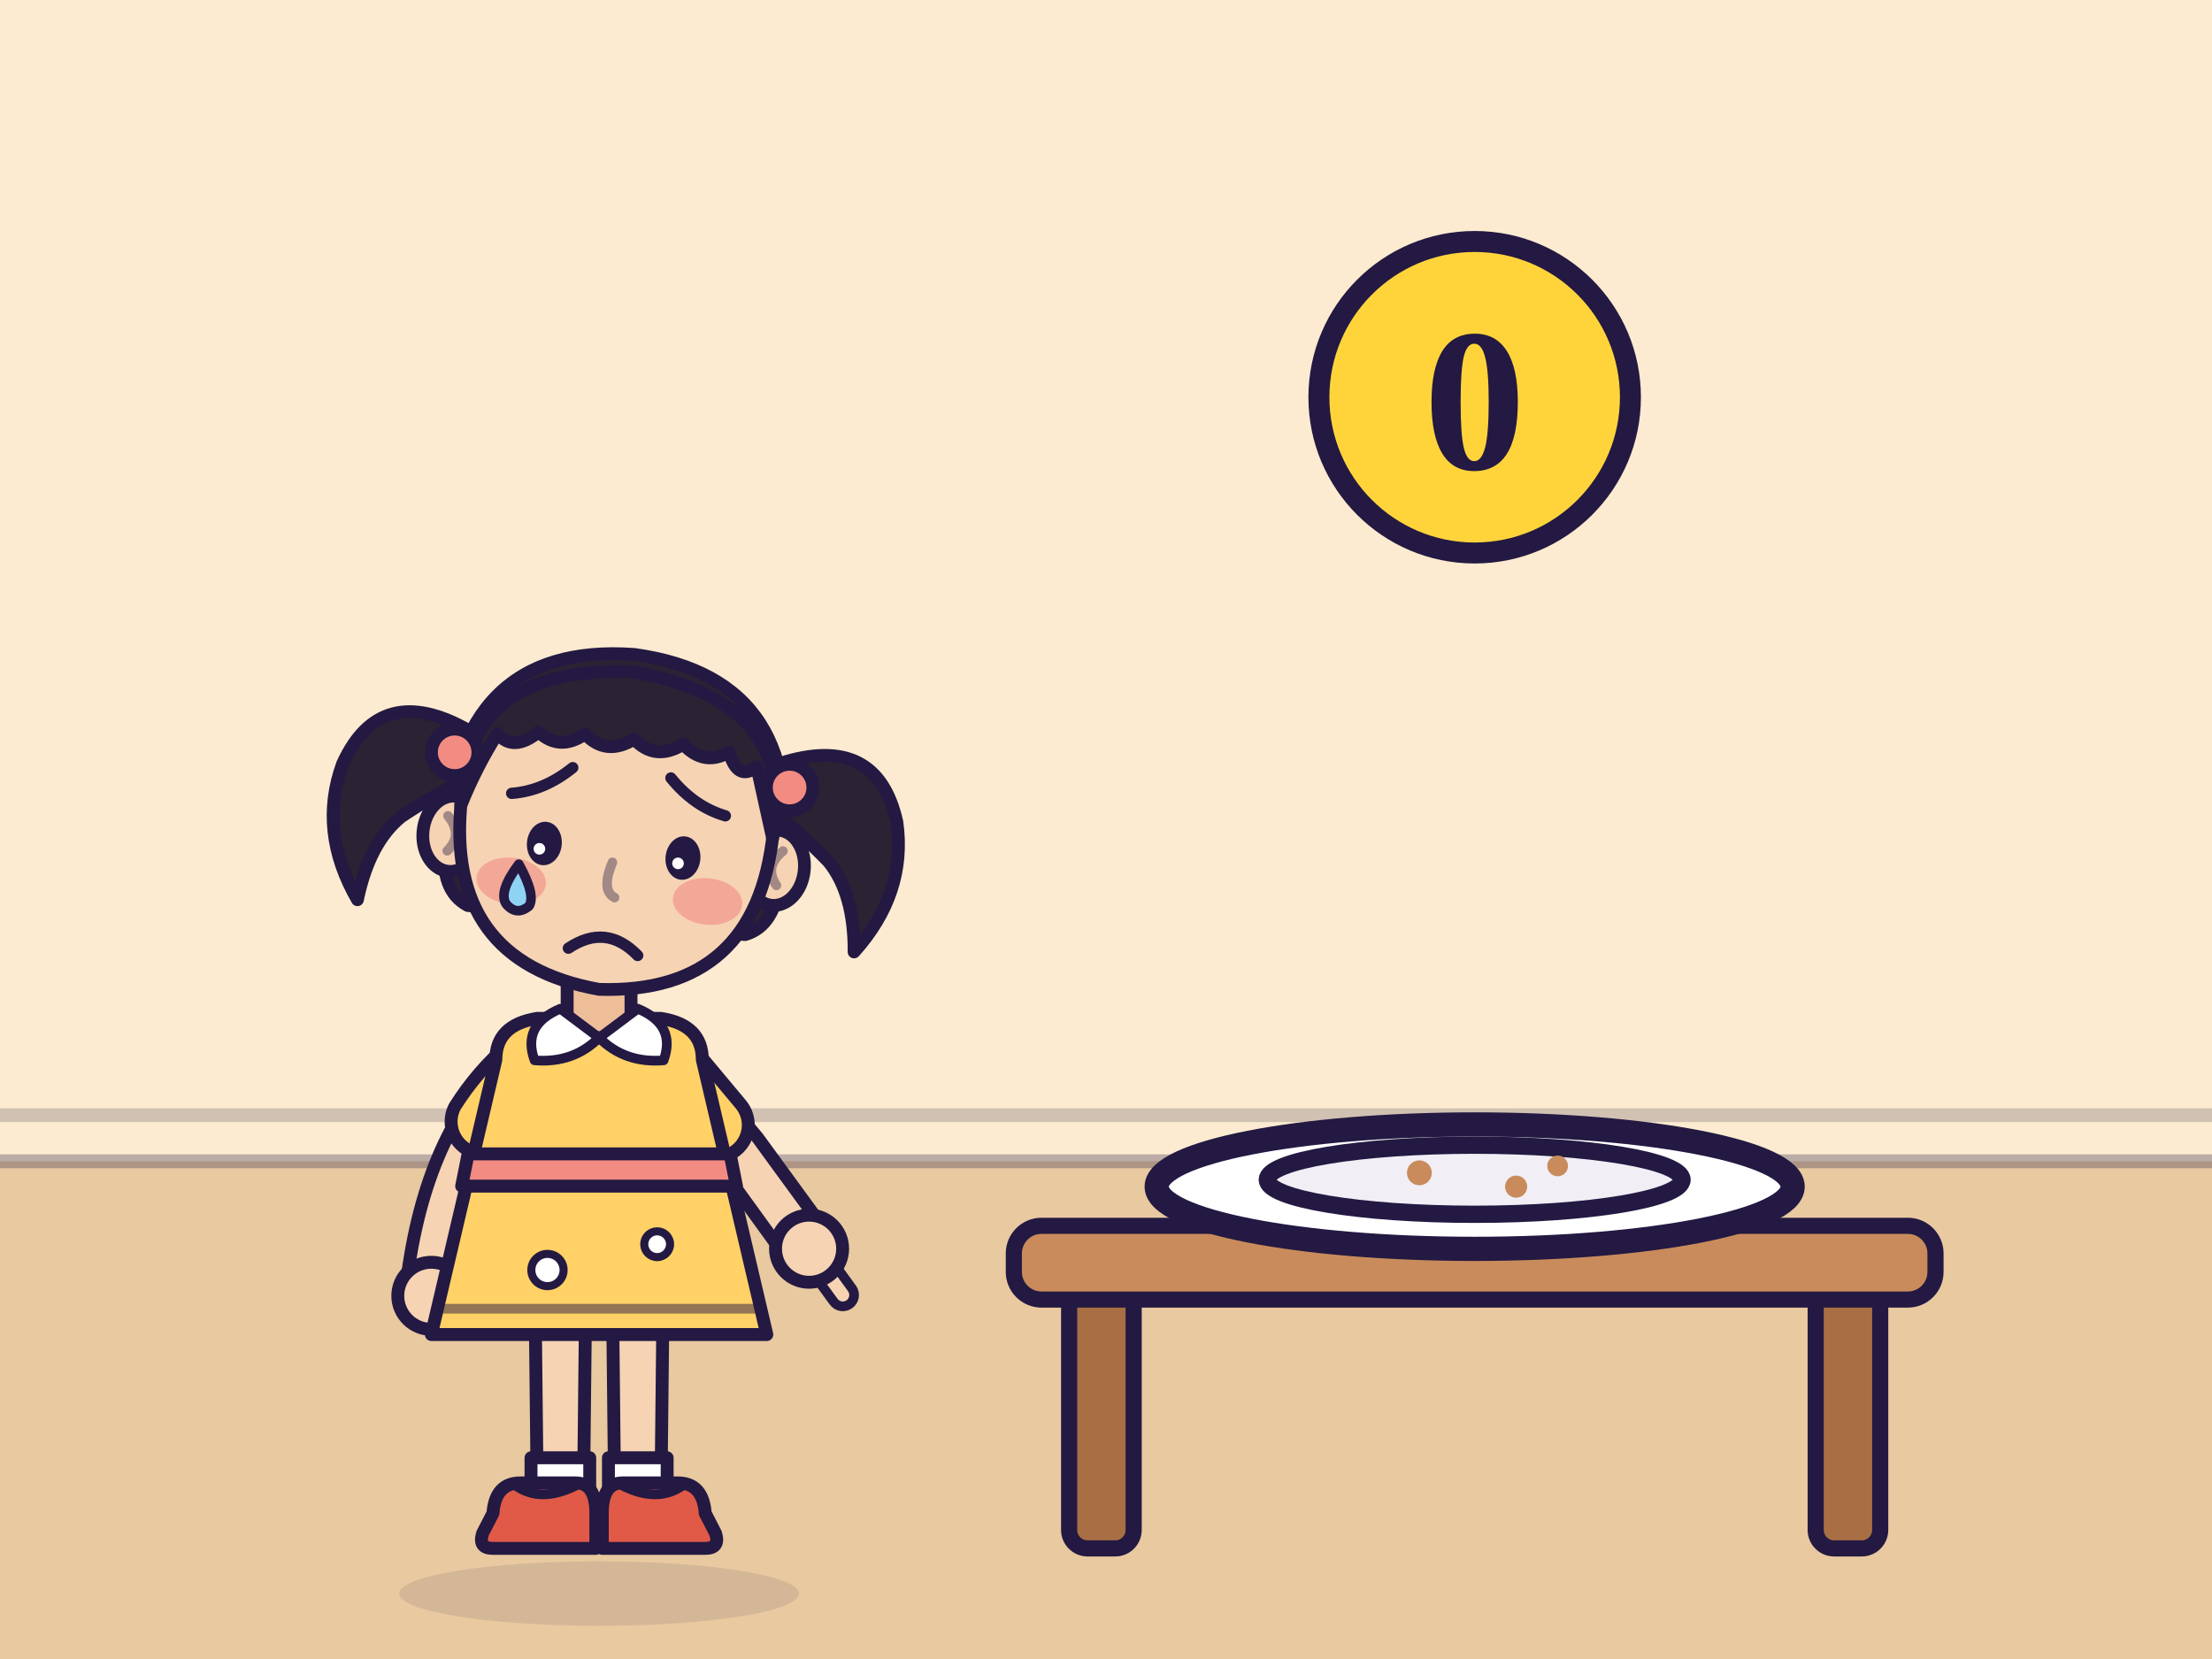
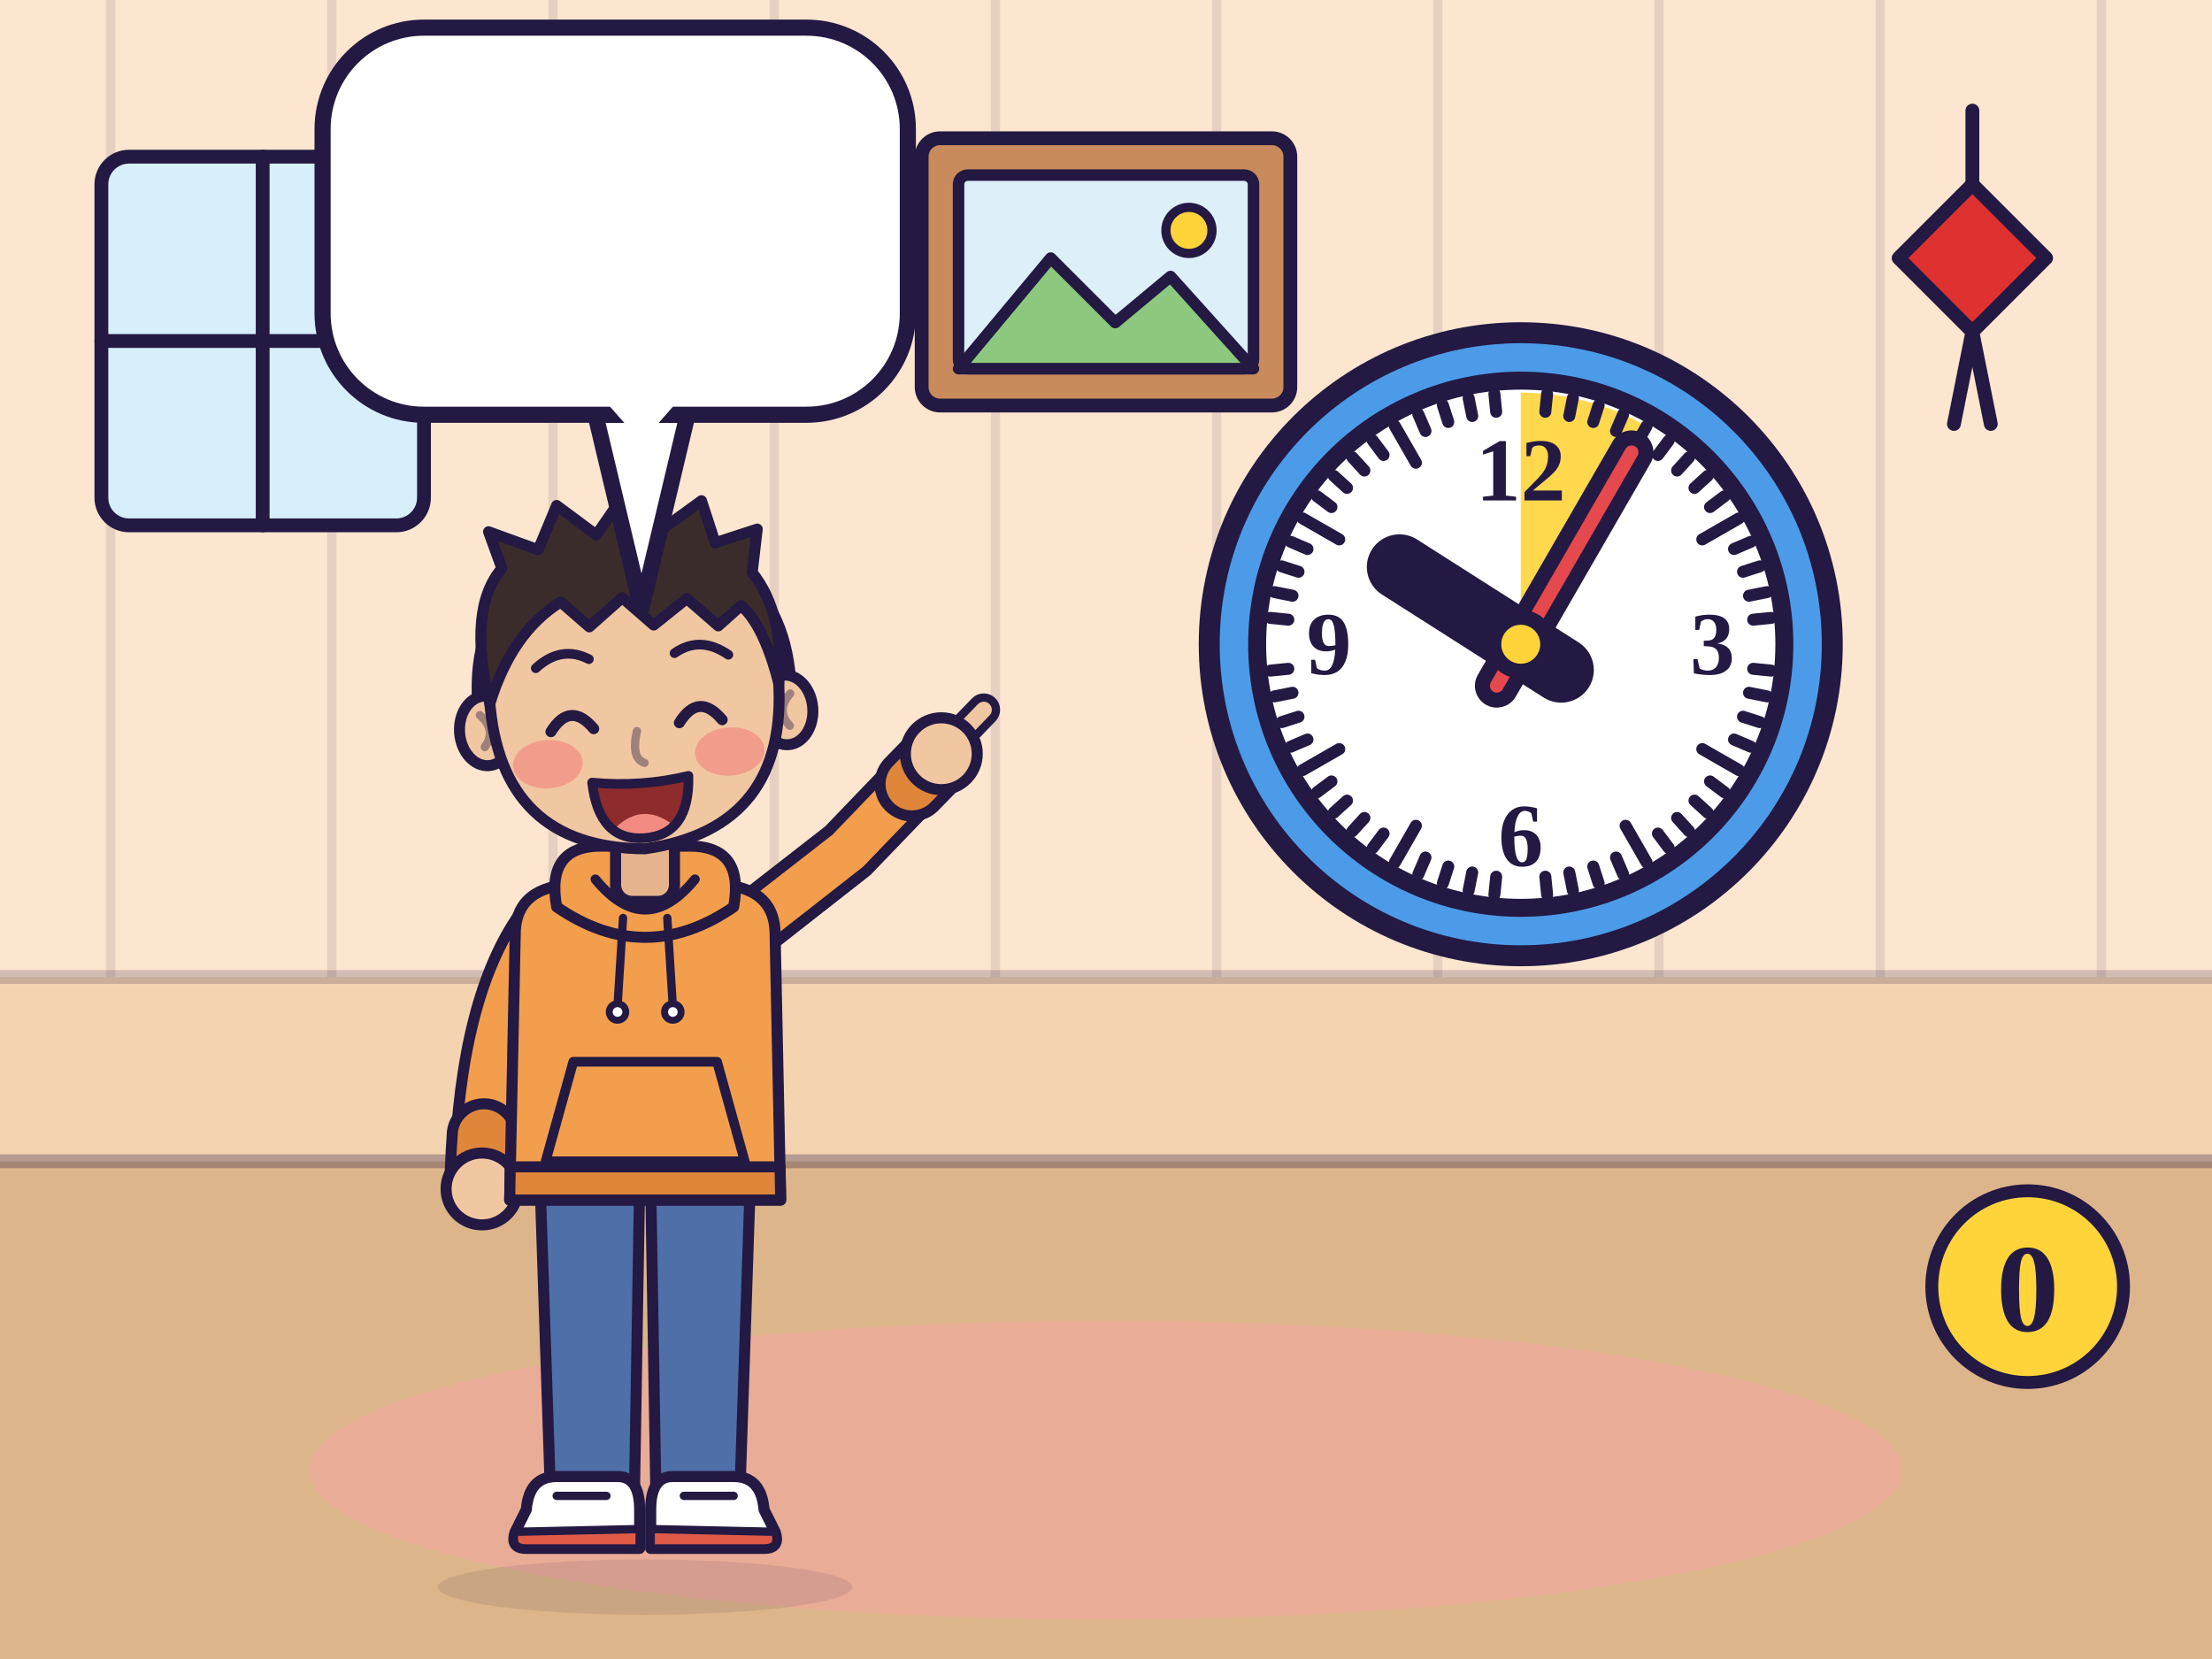
- <svg xmlns="http://www.w3.org/2000/svg" viewBox="0 0 480 360" role="img" aria-label="An empty plate with only crumbs; Little Sister points at it, disappointed. The digit 0.">
+ <svg xmlns="http://www.w3.org/2000/svg" viewBox="0 0 480 360" role="img" aria-label="Big Brother points at a big wall clock showing 10:05: &quot;现在十点零五分。&quot;">
  <g stroke="#231942" stroke-width="3.5" stroke-linejoin="round" stroke-linecap="round">
-     <rect x="0" y="0" width="480" height="360" fill="#FCEBD0" stroke="none" />
-     <rect x="0" y="252" width="480" height="108" fill="#E8C9A0" stroke="none" />
+     <rect x="0" y="0" width="480" height="360" fill="#FCE6CF" stroke="none" />
+     <path d="M24 0L24 212M72 0L72 212M120 0L120 212M168 0L168 212M216 0L216 212M264 0L264 212M312 0L312 212M360 0L360 212M408 0L408 212M456 0L456 212" fill="none" stroke-width="2" opacity="0.1" />
+     <rect x="0" y="212" width="480" height="40" fill="#F3D3B0" stroke="none" />
+     <path d="M0 212L480 212" fill="none" stroke-width="3" opacity="0.2" />
+     <rect x="0" y="252" width="480" height="108" fill="#DDB58A" stroke="none" />
    <path d="M0 252L480 252" fill="none" stroke-width="3" opacity="0.3" />
-     <path d="M0 242L480 242" fill="none" stroke-width="3" opacity="0.2" />
-     <g transform="translate(320 336)">
-       <g class="prop p-table">
-         <rect x="-88" y="-58" width="14" height="58" rx="4" fill="#A86F45" />
-         <rect x="74" y="-58" width="14" height="58" rx="4" fill="#A86F45" />
-         <rect x="-100" y="-70" width="200" height="16" rx="6" fill="#C98B5B" />
+     <ellipse cx="240" cy="319" rx="172.8" ry="32.4" fill="#F2A7A0" opacity="0.6" stroke="none" />
+     <rect x="22" y="34" width="70" height="80" rx="6" fill="#D7EEFB" stroke-width="3" />
+     <path d="M57 34L57 114M22 74L92 74" fill="none" stroke-width="3" />
+     <rect x="200" y="30" width="80" height="58" rx="4" fill="#C98B5B" stroke-width="3" />
+     <rect x="208" y="38" width="64" height="42" rx="2" fill="#DDF0FA" stroke-width="2.5" />
+     <path d="M208 80L228 56L242 70L254 60L272 80Z" fill="#8CC97E" stroke-width="2.5" />
+     <circle cx="258" cy="50" r="5" fill="#FFD43B" stroke-width="2" />
+     <path d="M428 40L444 56L428 72L412 56Z" fill="#E03131" stroke-width="3" />
+     <path d="M428 24L428 40M428 72L424 92M428 72L432 92" fill="none" stroke-width="3" />
+     <g transform="translate(330 210) scale(1.3 1.3)">
+       <g class="prop p-clock">
+         <circle cx="0" cy="-54" r="52" fill="#4C9BE8" />
+         <circle cx="0" cy="-54" r="44" fill="#FFFFFF" stroke-width="3" />
+         <path class="wedge" d="M0-54L0-96A42 42 0 0 1 21-90.4Z" fill="#FFD43B" stroke="none" opacity="0.9" />
+         <path d="M4.1 -92.8L4.4 -95.8M8.1 -92.1L8.7 -95.1M12.1 -91.1L13 -93.9M15.9 -89.6L17.1 -92.4M17.5 -84.3L21 -90.4M22.9 -85.6L24.7 -88M26.1 -83L28.1 -85.2M29 -80.1L31.2 -82.1M31.6 -76.9L34 -78.7M30.3 -71.5L36.4 -75M35.6 -69.9L38.4 -71.1M37.1 -66.1L39.9 -67M38.1 -62.1L41.1 -62.7M38.8 -58.1L41.8 -58.4M38.8 -49.9L41.8 -49.6M38.1 -45.9L41.1 -45.3M37.1 -41.9L39.9 -41M35.6 -38.1L38.4 -36.9M30.3 -36.5L36.4 -33M31.6 -31.1L34 -29.3M29 -27.9L31.2 -25.9M26.1 -25L28.1 -22.8M22.9 -22.4L24.7 -20M17.5 -23.7L21 -17.6M15.9 -18.4L17.1 -15.6M12.1 -16.9L13 -14.1M8.1 -15.9L8.7 -12.9M4.1 -15.2L4.4 -12.2M-4.1 -15.2L-4.4 -12.2M-8.1 -15.9L-8.7 -12.9M-12.1 -16.9L-13 -14.1M-15.9 -18.4L-17.1 -15.6M-17.5 -23.7L-21 -17.6M-22.9 -22.4L-24.7 -20M-26.1 -25L-28.1 -22.8M-29 -27.9L-31.2 -25.9M-31.6 -31.1L-34 -29.3M-30.3 -36.5L-36.4 -33M-35.6 -38.1L-38.4 -36.9M-37.1 -41.9L-39.9 -41M-38.1 -45.9L-41.1 -45.3M-38.8 -49.9L-41.8 -49.6M-38.8 -58.1L-41.8 -58.4M-38.1 -62.1L-41.1 -62.7M-37.1 -66.1L-39.9 -67M-35.6 -69.9L-38.4 -71.1M-30.3 -71.5L-36.4 -75M-31.6 -76.9L-34 -78.7M-29 -80.1L-31.2 -82.1M-26.1 -83L-28.1 -85.2M-22.9 -85.6L-24.7 -88M-17.5 -84.3L-21 -90.4M-15.9 -89.6L-17.1 -92.4M-12.1 -91.1L-13 -93.9M-8.1 -92.1L-8.7 -95.1M-4.1 -92.8L-4.4 -95.8" fill="none" stroke-width="2" />
+         <text x="0" y="-78" font-family="Baloo 2, Nunito, sans-serif" font-weight="800" font-size="15" text-anchor="middle" fill="#231942" stroke="none">12</text>
+         <text x="32" y="-49" font-family="Baloo 2, Nunito, sans-serif" font-weight="800" font-size="15" text-anchor="middle" fill="#231942" stroke="none">3</text>
+         <text x="0" y="-17" font-family="Baloo 2, Nunito, sans-serif" font-weight="800" font-size="15" text-anchor="middle" fill="#231942" stroke="none">6</text>
+         <text x="-32" y="-49" font-family="Baloo 2, Nunito, sans-serif" font-weight="800" font-size="15" text-anchor="middle" fill="#231942" stroke="none">9</text>
+         <g transform="translate(0 -54)">
+           <g class="hand-h">
+             <g transform="rotate(302.5)">
+               <path d="M4.2 8L4.2-24A4.2 4.2 0 0 0-4.2-24L-4.2 8A4.2 4.2 0 0 0 4.2 8Z" fill="#231942" stroke-width="2.5" />
+             </g>
+           </g>
+         </g>
+         <g transform="translate(0 -54)">
+           <g class="hand-m sweep-m5">
+             <g transform="rotate(30)">
+               <path d="M2.4 8L2.4-37A2.4 2.4 0 0 0-2.4-37L-2.4 8A2.4 2.4 0 0 0 2.4 8Z" fill="#E5484D" stroke-width="2.5" />
+             </g>
+           </g>
+         </g>
+         <circle cx="0" cy="-54" r="4.5" fill="#FFD43B" stroke-width="2.5" />
      </g>
    </g>
-     <g transform="translate(320 268) scale(1.5 1.5)">
-       <g class="prop p-plate target">
-         <ellipse cx="0" cy="-7" rx="46" ry="9" fill="#FFFFFF" />
-         <ellipse cx="0" cy="-8" rx="30" ry="5" fill="#F1EEF6" stroke-width="2.5" />
-         <circle cx="-8" cy="-9" r="1.8" fill="#C98B5B" stroke="none" />
-         <circle cx="6" cy="-7" r="1.6" fill="#C98B5B" stroke="none" />
-         <circle cx="12" cy="-10" r="1.5" fill="#C98B5B" stroke="none" />
-       </g>
-     </g>
-     <g transform="translate(320 120) scale(1.3 1.3)">
+     <g transform="translate(440 300) scale(0.8 0.8)">
      <g class="prop p-digit digit">
        <circle cx="0" cy="-26" r="26" fill="#FFD43B" />
        <text x="0" y="-14" font-family="Baloo 2, Nunito, sans-serif" font-weight="800" font-size="34" text-anchor="middle" fill="#231942" stroke="none">0</text>
      </g>
    </g>
-     <g transform="translate(130 336) scale(0.7 0.7)">
-       <g class="char c-1 ch-meimei">
+     <g transform="translate(140 336) scale(0.6 0.6)">
+       <g class="char c-1 ch-gege">
        <g transform="translate(-150 -432)">
-           <ellipse class="shadow" cx="150" cy="446" rx="62" ry="10" fill="#231942" stroke="none" opacity="0.1" />
+           <ellipse class="shadow" cx="150" cy="446" rx="75" ry="10" fill="#231942" stroke="none" opacity="0.1" />
          <g class="figure" stroke="#231942" stroke-width="4" stroke-linejoin="round" stroke-linecap="round">
            <g class="legs">
-               <path d="M129.9 329.7L146.1 329.7L145.1 422.6L130.9 422.6Z" fill="#F6D3B3" />
-               <path d="M128.9 403.9L147.1 403.9L147.1 422.6L128.9 422.6Z" fill="#FFFFFF" />
-               <path d="M153.9 329.7L170.1 329.7L169.1 422.6L154.9 422.6Z" fill="#F6D3B3" />
-               <path d="M152.9 403.9L171.1 403.9L171.1 422.6L152.9 422.6Z" fill="#FFFFFF" />
-               <path d="M149 421.1Q149 411.7 142.8 411.7L125.6 411.7Q117.8 411.7 117.1 421.1L113.9 427.3Q112.4 432 117.1 432L149 432Z" fill="#E05A47" />
-               <path d="M124.1 412.5Q131.9 418 142.8 412.5" fill="none" stroke-width="3" />
-               <path d="M151 421.1Q151 411.7 157.2 411.7L174.4 411.7Q182.2 411.7 182.9 421.1L186.1 427.3Q187.6 432 182.9 432L151 432Z" fill="#E05A47" />
-               <path d="M175.9 412.5Q168.1 418 157.2 412.5" fill="none" stroke-width="3" />
+               <path d="M112 300L148 300L146 420L116 420Z" fill="#4E6FA8" />
+               <path d="M188 300L152 300L154 420L184 420Z" fill="#4E6FA8" />
+               <path d="M148 418Q148 406 140 406L118 406Q108 406 107 418L103 426Q101 432 107 432L148 432Z" fill="#FFFFFF" />
+               <path d="M103 426Q101 432 107 432L148 432L148 425Z" fill="#E05A47" stroke-width="3" />
+               <path d="M118 413L136 413" fill="none" stroke-width="3" />
+               <path d="M152 418Q152 406 160 406L182 406Q192 406 193 418L197 426Q199 432 193 432L152 432Z" fill="#FFFFFF" />
+               <path d="M197 426Q199 432 193 432L152 432L152 425Z" fill="#E05A47" stroke-width="3" />
+               <path d="M182 413L164 413" fill="none" stroke-width="3" />
            </g>
-             <g transform="translate(150 333.7)">
+             <g transform="translate(150 300)">
              <g class="upper">
-                 <g transform="translate(-150 -333.7)">
-                   <g transform="translate(172 283.7)">
-                     <g class="arm-left">
-                       <g transform="translate(-172 -283.7)">
-                         <path d="M166.4 288.5L187.6 313.7L206.2 339.4A7.4 7.4 0 0 0 218.2 330.8L199.3 304.9A7.4 7.4 0 0 0 199 304.5L177.6 279A7.4 7.4 0 0 0 166.4 288.5Z" fill="#F6D3B3" />
-                         <path d="M164.3 290.1L178.6 307.2A10 10 0 0 0 193.9 294.3L179.7 277.3A10 10 0 0 0 164.3 290.1Z" fill="#FFD166" />
-                         <path d="M212.3 341.2L222.7 355.5A3.5 3.5 0 0 0 228.4 351.4L218 337.1A3.5 3.5 0 0 0 212.3 341.2Z" fill="#F6D3B3" stroke-width="3" />
-                         <circle class="hand" cx="215.1" cy="339.1" r="10.4" fill="#F6D3B3" />
+                 <g transform="translate(-150 -300)">
+                   <g transform="translate(187 208)">
+                     <g class="arm-left act">
+                       <g transform="translate(-187 -208)">
+                         <path d="M193.2 215.9L229.2 187.7A10 10 0 0 0 230.3 186.8L260.8 155.1A10 10 0 0 0 246.4 141.2L216.4 172.4L180.8 200.1A10 10 0 0 0 193.2 215.9Z" fill="#F29E4C" />
+                         <path d="M254.4 163.9L261.9 156.2A11.5 11.5 0 0 0 245.4 140.2L237.9 147.9A11.5 11.5 0 0 0 254.4 163.9Z" fill="#E0863A" />
+                         <path d="M260.3 147.7L275.6 131.8A4.4 4.4 0 0 0 269.3 125.6L253.9 141.5A4.4 4.4 0 0 0 260.3 147.7Z" fill="#F1C7A2" stroke-width="3" />
+                         <circle class="hand" cx="257.1" cy="144.6" r="13" fill="#F1C7A2" />
                      </g>
                    </g>
                  </g>
-                   <g transform="translate(128 283.7)">
+                   <g transform="translate(113 208)">
                    <g class="arm-right">
-                       <g transform="translate(-128 -283.7)">
-                         <path d="M123.2 278.1Q97.1 300.4 90.7 346.7A7.4 7.4 0 0 0 105.3 348.7Q110.9 308 132.8 289.3A7.4 7.4 0 0 0 123.2 278.1Z" fill="#F6D3B3" />
-                         <path d="M121.5 276.1Q112.2 284.1 105.3 295A10 10 0 0 0 122.2 305.6Q127.5 297.3 134.5 291.3A10 10 0 0 0 121.5 276.1Z" fill="#FFD166" />
-                         <circle class="hand" cx="98" cy="353.7" r="10.4" fill="#F6D3B3" />
+                       <g transform="translate(-113 -208)">
+                         <path d="M104.8 202.2Q83.1 232.8 81 295.7A10 10 0 0 0 101 296.3Q102.9 239.5 121.2 213.8A10 10 0 0 0 104.8 202.2Z" fill="#F29E4C" />
+                         <path d="M80.3 281.2Q79.8 288.2 79.5 295.6A11.5 11.5 0 0 0 102.5 296.4Q102.7 289.4 103.2 282.9A11.5 11.5 0 0 0 80.3 281.2Z" fill="#E0863A" />
+                         <circle class="hand" cx="91" cy="302" r="13" fill="#F1C7A2" />
                      </g>
                    </g>
                  </g>
                  <g class="body">
-                     <path d="M118 280.5Q118 269.7 130.8 267.7L169.2 267.7Q182 269.7 182 280.5L202 365.7L98 365.7Z" fill="#FFD166" />
-                     <path d="M109.4 309.7L190.6 309.7L192.6 319.7L107.4 319.7Z" fill="#F28B82" />
+                     <path d="M103 210Q103 194 121 192L179 192Q197 194 197 210L199 306L101 306Z" fill="#F29E4C" />
+                     <path d="M101.2 294L198.8 294L199 306L101 306Z" fill="#E0863A" />
+                     <path class="hood" d="M118 200Q114 178 134 178L166 178Q186 178 182 200Q150 222 118 200Z" fill="#F29E4C" />
                    <g class="neck">
-                       <rect x="140.1" y="250.7" width="19.8" height="23" rx="6" fill="#EDBE98" />
+                       <rect x="139.3" y="171" width="21.3" height="27" rx="6" fill="#E6B48C" />
                    </g>
-                     <path d="M138 264.7Q126 269.7 130 280.7Q142 281.7 150 273.7Z" fill="#FFFFFF" stroke-width="3" />
-                     <path d="M162 264.7Q174 269.7 170 280.7Q158 281.7 150 273.7Z" fill="#FFFFFF" stroke-width="3" />
-                     <circle cx="134" cy="345.7" r="5" fill="#FFFFFF" stroke-width="2.5" />
-                     <circle cx="168" cy="337.7" r="4" fill="#FFFFFF" stroke-width="2.5" />
-                     <path d="M101.6 357.7L198.4 357.7" fill="none" stroke-width="3" opacity="0.5" />
+                     <path d="M132 190Q150 212 168 190" fill="none" stroke-width="3.5" />
+                     <path d="M142 204L140 236M158 204L160 236" fill="none" stroke-width="3" />
+                     <circle cx="140" cy="238" r="3" fill="#FFFFFF" stroke-width="2.5" />
+                     <circle cx="160" cy="238" r="3" fill="#FFFFFF" stroke-width="2.5" />
+                     <path class="pocket" d="M124 256L176 256L186 292L114 292Z" fill="#F29E4C" stroke-width="3.5" />
                  </g>
-                   <g transform="translate(150 258.7) rotate(6)">
-                     <g class="head act">
-                       <g transform="translate(-150 -258.7)">
-                         <g transform="translate(150 210.1) scale(0.9)" stroke-width="4.4">
+                   <g transform="translate(150 179) rotate(-4)">
+                     <g class="head">
+                       <g transform="translate(-150 -179)">
+                         <g transform="translate(150 126.6) scale(0.97)" stroke-width="4.1">
                          <g class="hair-back">
-                             <path d="M-54-30Q-86-44-96-14Q-102 10-86 32Q-84 12-74 2Q-62-8-54-12Z" fill="#2B2233" />
-                             <path d="M54-30Q86-44 96-14Q102 10 86 32Q84 12 74 2Q62-8 54-12Z" fill="#2B2233" />
-                             <path d="M-58 10Q-62-60 0-62Q62-60 58 10Q58 26 48 30L-48 30Q-58 26-58 10Z" fill="#2B2233" />
+                             <path d="M-58 6Q-64-56 0-62Q64-56 58 6Z" fill="#3A2C2A" />
                          </g>
                          <g class="ears">
-                             <ellipse cx="-56" cy="6" rx="10" ry="13" fill="#F6D3B3" />
-                             <ellipse cx="56" cy="6" rx="10" ry="13" fill="#F6D3B3" />
-                             <path d="M-58 0Q-52 6-57 12" fill="none" stroke-width="3.3" opacity="0.4" />
-                             <path d="M58 0Q52 6 57 12" fill="none" stroke-width="3.3" opacity="0.4" />
+                             <ellipse cx="-56" cy="6" rx="10" ry="13" fill="#F1C7A2" />
+                             <ellipse cx="56" cy="6" rx="10" ry="13" fill="#F1C7A2" />
+                             <path d="M-58 0Q-52 6-57 12" fill="none" stroke-width="3.1" opacity="0.4" />
+                             <path d="M58 0Q52 6 57 12" fill="none" stroke-width="3.1" opacity="0.4" />
                          </g>
-                           <path class="face" d="M-54-6Q-54-52 0-52Q54-52 54-6Q54 50 0 54Q-54 50-54-6Z" fill="#F6D3B3" />
+                           <path class="face" d="M-54-6Q-54-52 0-52Q54-52 54-6Q54 50 0 54Q-54 50-54-6Z" fill="#F1C7A2" />
                          <g class="hair">
-                             <path d="M-54-4Q-58-52 0-56Q58-52 54-4Q50-16 46-28Q40-22 36-32Q28-26 20-33Q11-26 3-33Q-6-26-14-33Q-22-26-30-32Q-38-24-44-30Q-50-18-54-4Z" fill="#2B2233" />
-                             <circle cx="-58" cy="-22" r="8" fill="#F28B82" />
-                             <circle cx="58" cy="-22" r="8" fill="#F28B82" />
+                             <path d="M-54-4Q-60-40-46-54L-50-68L-32-60L-24-76L-10-64L2-79L14-64L30-74L34-58L50-62L47-46Q58-30 54-4Q50-26 42-34L33-27L22-38L9-29L-2-40L-15-30L-25-40Q-44-30-54-4Z" fill="#3A2C2A" />
                          </g>
                          <g class="cheeks">
-                             <ellipse cx="-34" cy="20" rx="12" ry="8" fill="#F28B82" stroke="none" opacity="0.6" />
-                             <ellipse cx="34" cy="20" rx="12" ry="8" fill="#F28B82" stroke="none" opacity="0.6" />
+                             <ellipse cx="-34" cy="20" rx="13" ry="9" fill="#F28B82" stroke="none" opacity="0.7" />
+                             <ellipse cx="34" cy="20" rx="13" ry="9" fill="#F28B82" stroke="none" opacity="0.7" />
                          </g>
                          <g class="brows">
-                             <path d="M-37-10Q-26-12-17-21M17-21Q26-12 37-10" fill="none" stroke-width="3.9" />
+                             <path d="M-36-16Q-26-24-16-18M16-18Q26-24 36-16" fill="none" stroke-width="3.6" />
                          </g>
                          <g transform="translate(0 4)">
                            <g class="eyes">
                              <g transform="translate(0 -4)">
-                                 <ellipse cx="-24" cy="6" rx="6" ry="7.5" fill="#231942" stroke="none" />
-                                 <ellipse cx="24" cy="6" rx="6" ry="7.5" fill="#231942" stroke="none" />
-                                 <circle cx="-25.5" cy="8" r="2" fill="#FFFFFF" stroke="none" />
-                                 <circle cx="22.5" cy="8" r="2" fill="#FFFFFF" stroke="none" />
+                                 <path d="M-32 8Q-24-3-16 8M16 8Q24-3 32 8" fill="none" stroke-width="4.1" />
                              </g>
                            </g>
                          </g>
                          <g class="nose">
-                             <path d="M0 10Q-3 20 2 22" fill="none" stroke-width="3.3" opacity="0.4" />
+                             <path d="M0 10Q-3 20 2 22" fill="none" stroke-width="3.1" opacity="0.4" />
                          </g>
                          <g class="mouth">
-                             <path d="M-12 41Q0 31 12 41" fill="none" stroke-width="3.9" />
-                           </g>
-                           <g class="tear">
-                             <path d="M-32 14Q-25 24-27 28Q-31 32-35 28Q-38 24-32 14Z" fill="#8FD3F4" stroke-width="3.3" />
+                             <path d="M-18 28Q0 31 18 28Q17 50 0 50Q-17 50-18 28Z" fill="#8E2B2B" stroke="none" />
+                             <path d="M-10 45Q0 37 10 45Q6 50 0 50Q-6 50-10 45Z" fill="#F28B82" stroke="none" />
+                             <path d="M-18 28Q0 31 18 28Q17 50 0 50Q-17 50-18 28Z" fill="none" stroke-width="3.6" />
                          </g>
                        </g>
                      </g>
                    </g>
                  </g>
                </g>
              </g>
            </g>
          </g>
        </g>
      </g>
    </g>
+     <g transform="translate(139.2 132)">
+       <g class="bubble b-1 has-text line-0">
+         <g transform="translate(-139.2 -132)">
+           <path d="M129.2 90L139.2 132L149.2 90Z" fill="#FFFFFF" />
+           <rect x="70" y="6" width="127" height="84" rx="22" fill="#FFFFFF" />
+           <path d="M130.4 86L139.2 96L148 86Z" fill="#FFFFFF" stroke="none" />
+         </g>
+       </g>
+     </g>
  </g>
</svg>
